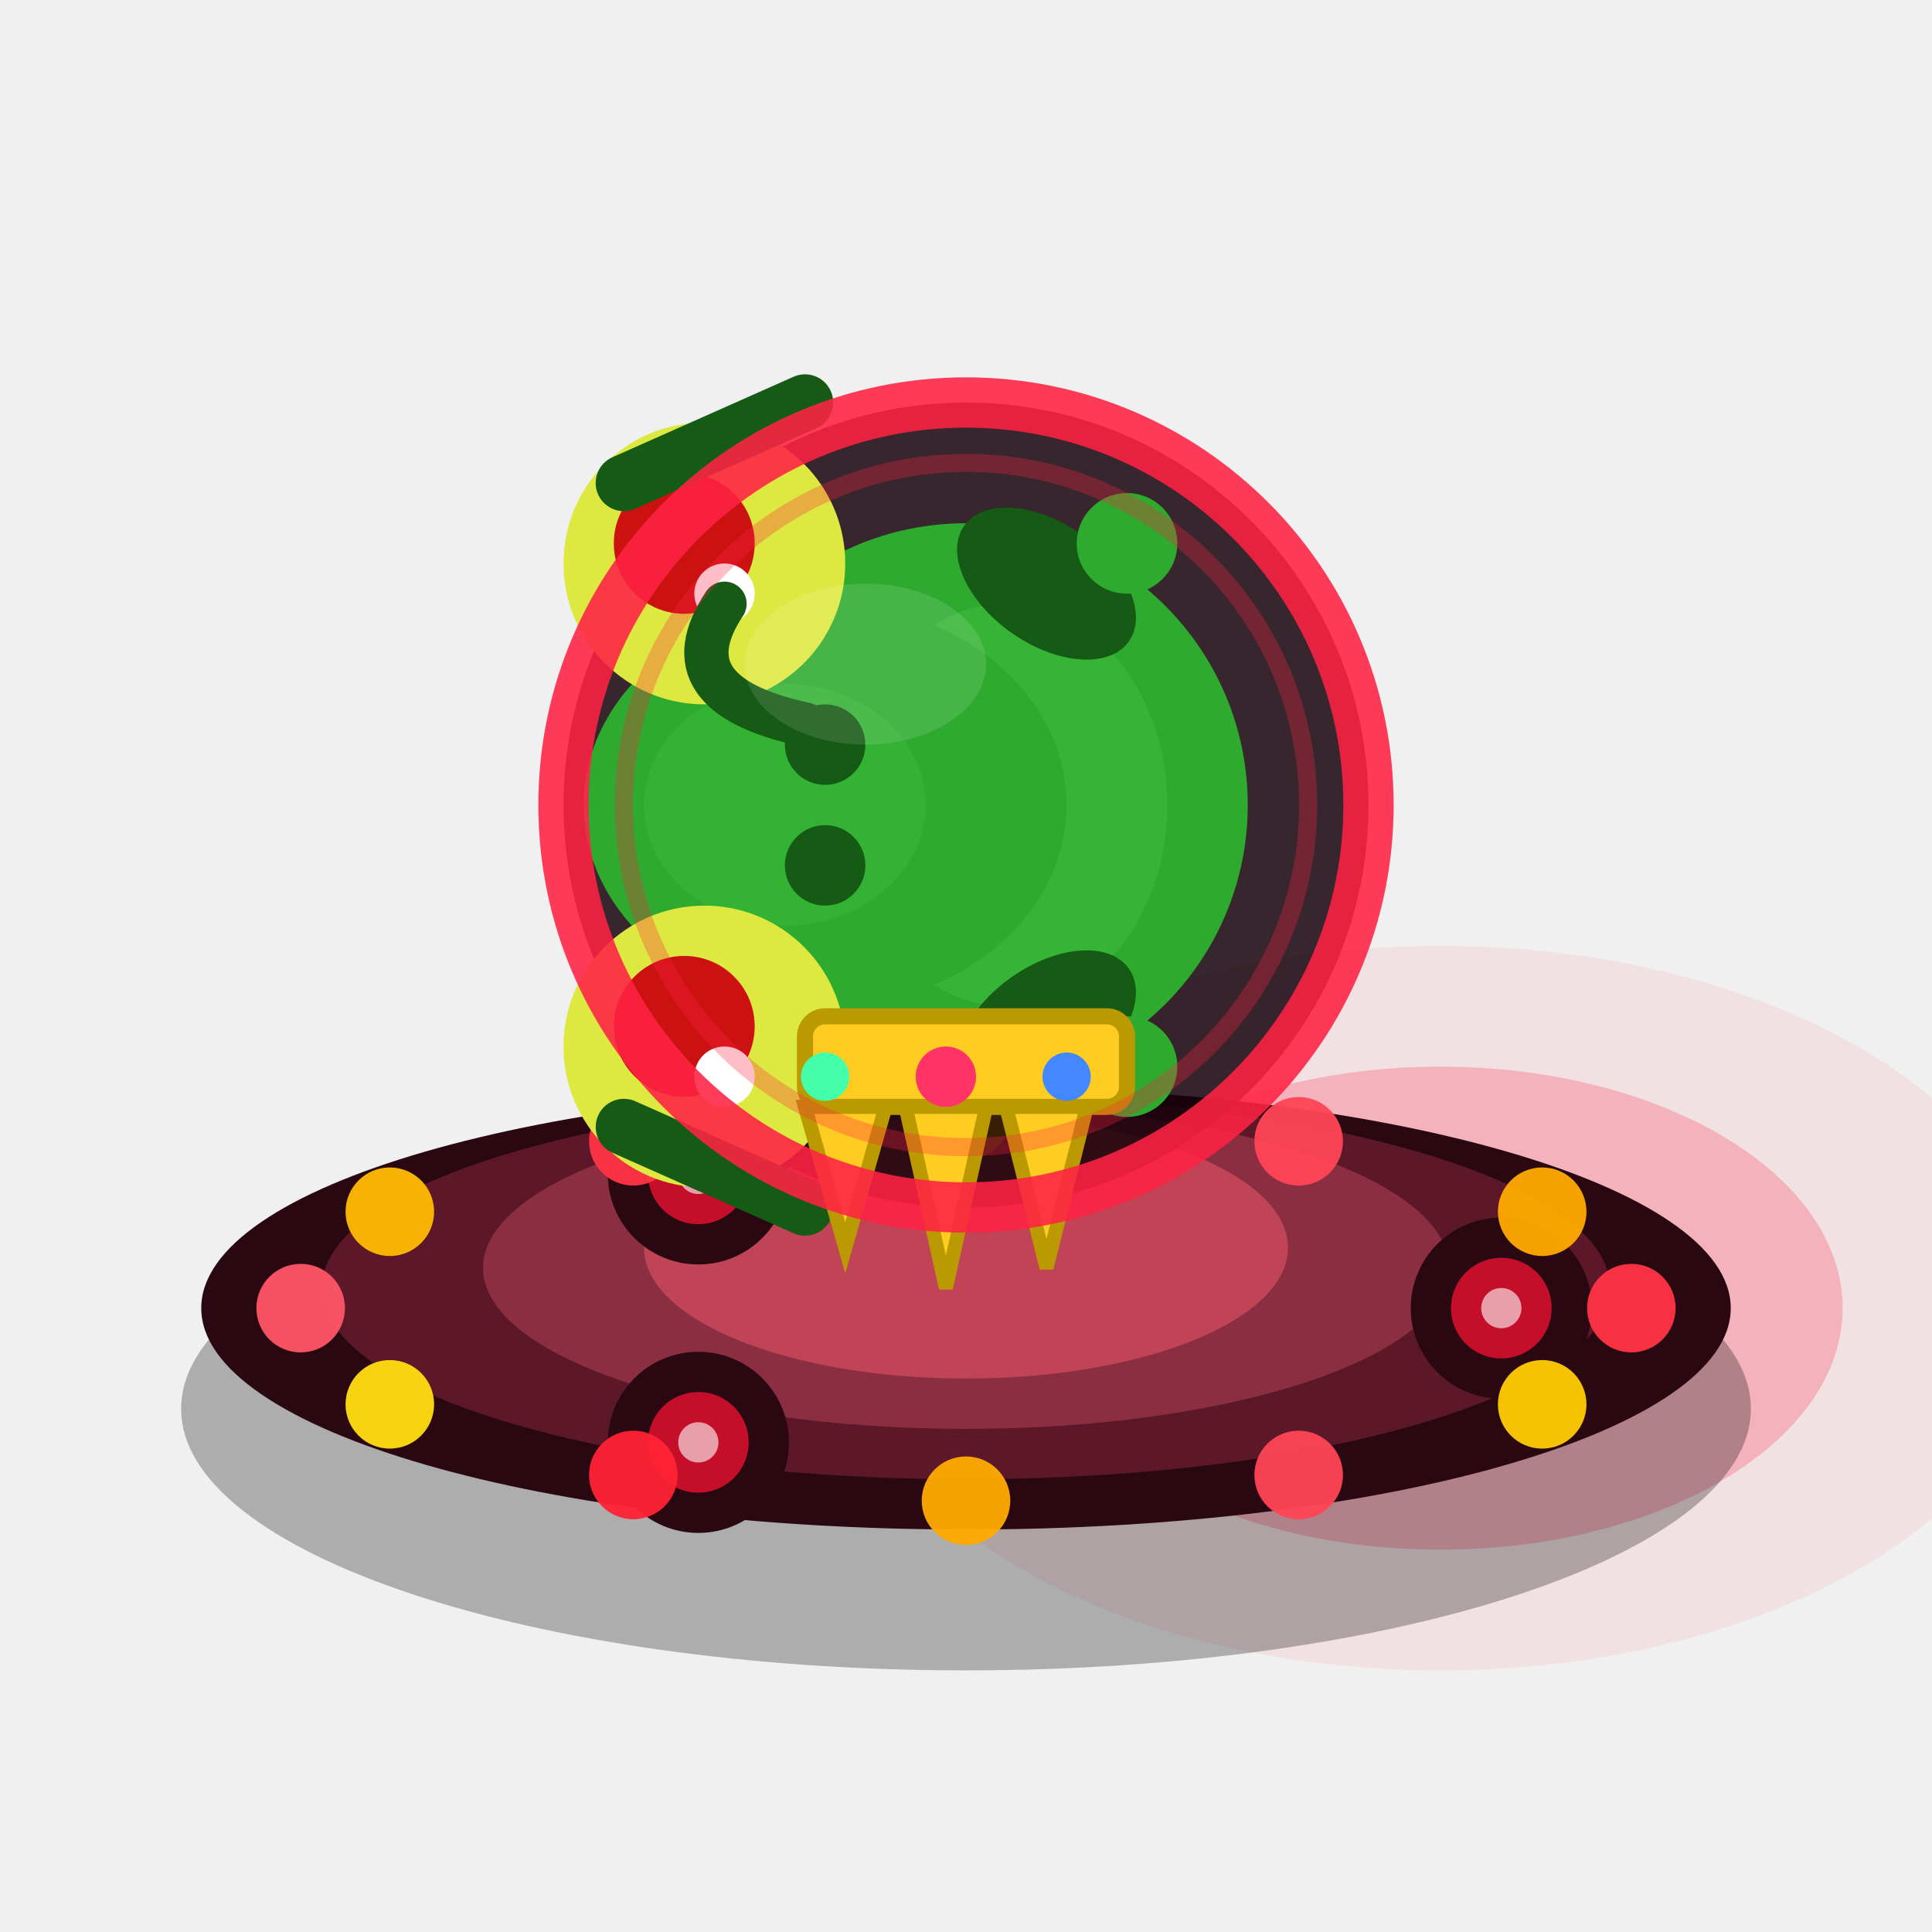
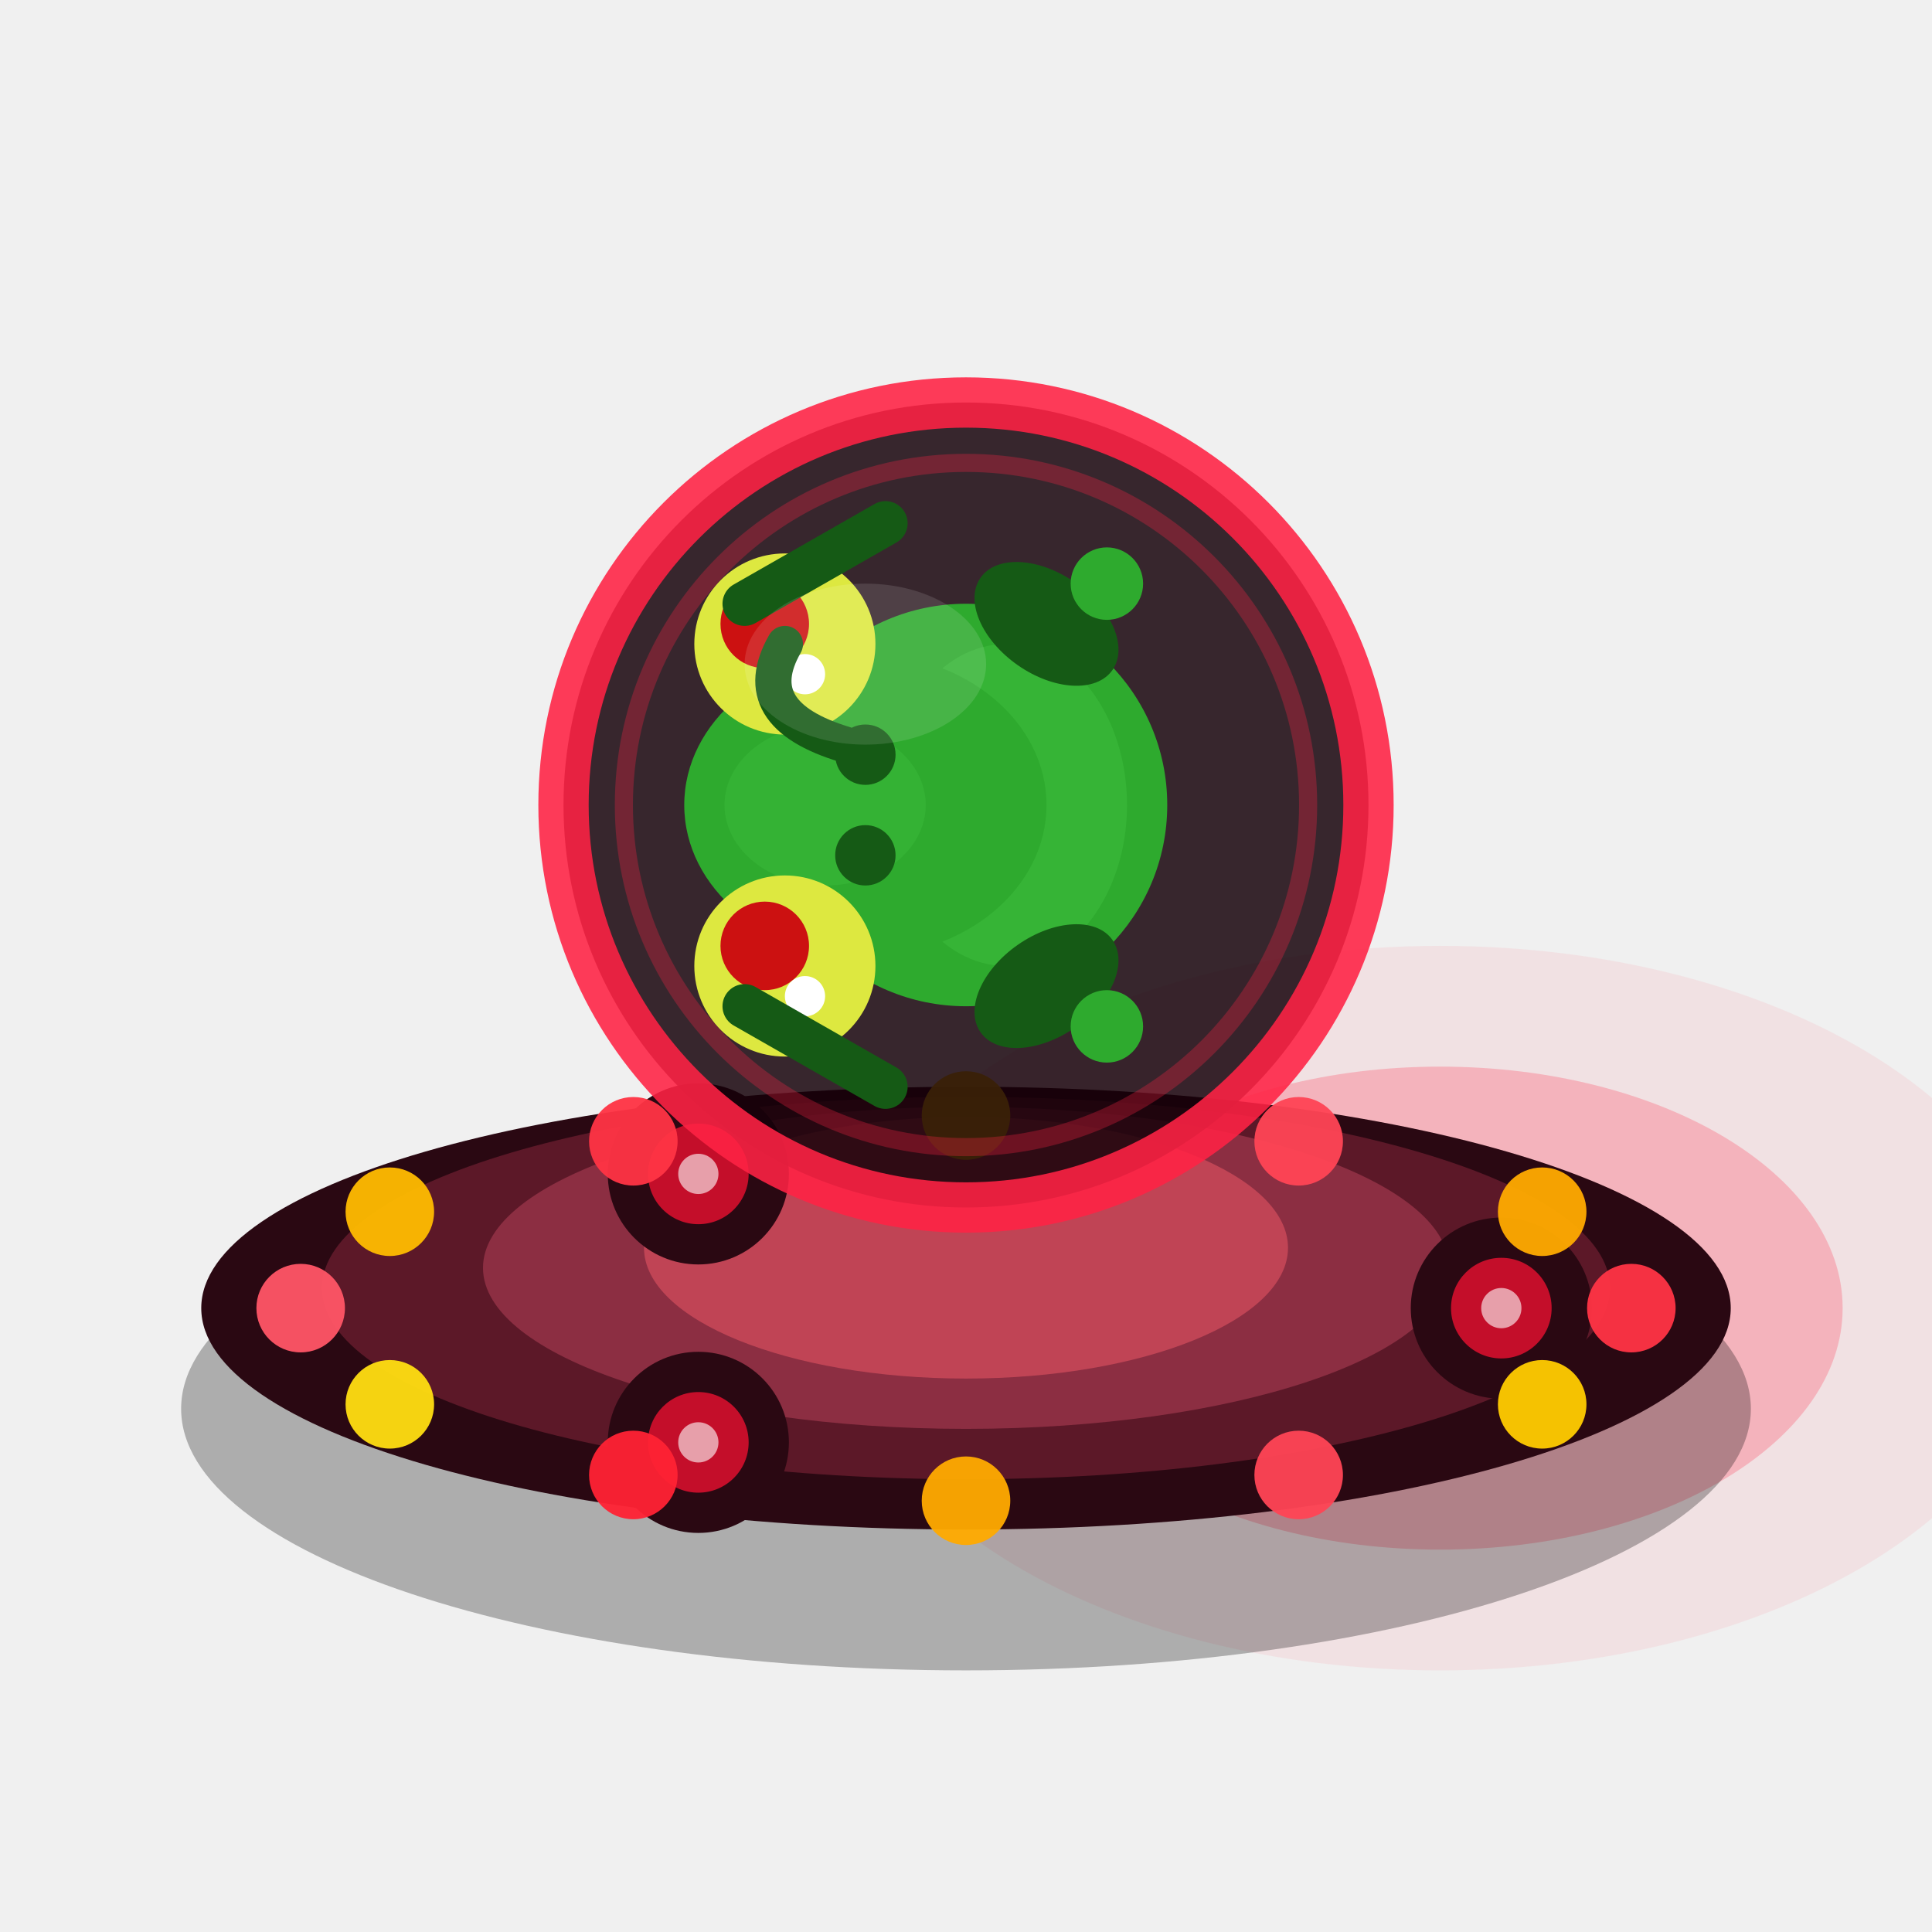
<svg xmlns="http://www.w3.org/2000/svg" viewBox="0 0 96 96" width="96" height="96">
  <ellipse cx="71.56" cy="65" rx="12" ry="7" fill="#ff1133" opacity="0.70" />
  <ellipse cx="71.56" cy="65" rx="20" ry="12" fill="#ff1133" opacity="0.22" />
  <ellipse cx="71.56" cy="65" rx="30" ry="18" fill="#ff1133" opacity="0.07" />
  <ellipse cx="48" cy="70" rx="39" ry="13" fill="black" opacity="0.28" />
  <ellipse cx="48" cy="65" rx="38" ry="11" fill="#2a0812" />
  <ellipse cx="48" cy="64" rx="32" ry="9.5" fill="#5c1828" />
  <ellipse cx="48" cy="63" rx="24" ry="8" fill="#8c2e42" />
  <ellipse cx="48" cy="62" rx="16" ry="6.5" fill="#c04455" />
  <circle cx="74.6" cy="65" r="4.5" fill="#2a0812" />
  <circle cx="74.6" cy="65" r="2.5" fill="#ff1133" opacity="0.72" />
  <circle cx="74.6" cy="65" r="1" fill="white" opacity="0.60" />
  <circle cx="34.7" cy="71.67" r="4.5" fill="#2a0812" />
  <circle cx="34.7" cy="71.67" r="2.5" fill="#ff1133" opacity="0.72" />
  <circle cx="34.7" cy="71.67" r="1" fill="white" opacity="0.60" />
  <circle cx="34.7" cy="58.33" r="4.5" fill="#2a0812" />
  <circle cx="34.7" cy="58.33" r="2.5" fill="#ff1133" opacity="0.72" />
  <circle cx="34.7" cy="58.33" r="1" fill="white" opacity="0.60" />
  <circle cx="81.06" cy="65" r="2.2" fill="#ff3344" opacity="0.95" />
  <circle cx="76.63" cy="69.78" r="2.2" fill="#ffcc00" opacity="0.95" />
  <circle cx="64.53" cy="73.29" r="2.2" fill="#ff4455" opacity="0.95" />
  <circle cx="48" cy="74.57" r="2.2" fill="#ffaa00" opacity="0.95" />
  <circle cx="31.47" cy="73.29" r="2.2" fill="#ff2233" opacity="0.95" />
  <circle cx="19.37" cy="69.78" r="2.2" fill="#ffdd11" opacity="0.95" />
  <circle cx="14.94" cy="65" r="2.2" fill="#ff5566" opacity="0.95" />
  <circle cx="19.37" cy="60.21" r="2.2" fill="#ffbb00" opacity="0.95" />
  <circle cx="31.47" cy="56.71" r="2.2" fill="#ff3344" opacity="0.95" />
  <circle cx="48" cy="55.43" r="2.2" fill="#ffcc00" opacity="0.95" />
  <circle cx="64.53" cy="56.71" r="2.2" fill="#ff4455" opacity="0.95" />
  <circle cx="76.63" cy="60.21" r="2.2" fill="#ffaa00" opacity="0.95" />
  <circle cx="48" cy="40" r="20" fill="#140008" opacity="0.84" />
  <g transform="rotate(180, 48, 40)">
-     <circle cx="48" cy="40" r="14" fill="#2eaa2e" />
-     <ellipse cx="46" cy="40" rx="8" ry="10" fill="#4acc4a" opacity="0.30" />
-     <ellipse cx="55" cy="40" rx="12" ry="10" fill="#2eaa2e" />
-     <ellipse cx="57" cy="40" rx="7" ry="6" fill="#4acc4a" opacity="0.22" />
-     <ellipse cx="44" cy="29" rx="5" ry="3" fill="#155a15" transform="rotate(-35,44,29)" />
-     <ellipse cx="44" cy="51" rx="5" ry="3" fill="#155a15" transform="rotate(35,44,51)" />
-     <circle cx="40" cy="27" r="2.5" fill="#2eaa2e" />
-     <circle cx="40" cy="53" r="2.5" fill="#2eaa2e" />
-     <circle cx="61" cy="28" r="7" fill="#dde840" />
-     <circle cx="62" cy="29" r="3.5" fill="#cc1111" />
-     <circle cx="60" cy="26.5" r="1.5" fill="white" />
-     <path d="M 56 20 L 65 24" stroke="#155a15" stroke-width="2.8" stroke-linecap="round" fill="none" />
-     <circle cx="61" cy="52" r="7" fill="#dde840" />
-     <circle cx="62" cy="53" r="3.5" fill="#cc1111" />
-     <circle cx="60" cy="50.5" r="1.5" fill="white" />
-     <path d="M 56 60 L 65 56" stroke="#155a15" stroke-width="2.8" stroke-linecap="round" fill="none" />
-     <circle cx="55" cy="37" r="2" fill="#155a15" />
-     <circle cx="55" cy="43" r="2" fill="#155a15" />
-     <path d="M 56 44 Q 63 45.5 60 50" stroke="#155a15" stroke-width="2.2" fill="none" stroke-linecap="round" />
-     <rect x="40" y="25" width="16" height="4.5" rx="1" fill="#ffcc22" stroke="#bb9900" stroke-width="0.8" />
-     <polygon points="42,25 44,17 46,25" fill="#ffcc22" stroke="#bb9900" stroke-width="0.7" />
-     <polygon points="47,25 49,16 51,25" fill="#ffcc22" stroke="#bb9900" stroke-width="0.7" />
-     <polygon points="52,25 54,18 56,25" fill="#ffcc22" stroke="#bb9900" stroke-width="0.7" />
-     <circle cx="49" cy="26.5" r="1.5" fill="#ff3366" />
-     <circle cx="43" cy="26.5" r="1.2" fill="#4488ff" />
-     <circle cx="55" cy="26.5" r="1.2" fill="#44ffaa" />
+     <circle cx="48" cy="40" r="10" fill="#2eaa2e" />
+     <ellipse cx="46" cy="40" rx="6" ry="8" fill="#4acc4a" opacity="0.30" />
+     <ellipse cx="53" cy="40" rx="9" ry="7.5" fill="#2eaa2e" />
+     <ellipse cx="55" cy="40" rx="5" ry="4" fill="#4acc4a" opacity="0.22" />
+     <ellipse cx="44" cy="31" rx="4" ry="2.5" fill="#155a15" transform="rotate(-35,44,31)" />
+     <ellipse cx="44" cy="49" rx="4" ry="2.5" fill="#155a15" transform="rotate(35,44,49)" />
+     <circle cx="41" cy="29" r="1.8" fill="#2eaa2e" />
+     <circle cx="41" cy="51" r="1.8" fill="#2eaa2e" />
+     <circle cx="57" cy="32" r="4.5" fill="#dde840" />
+     <circle cx="58" cy="33" r="2.2" fill="#cc1111" />
+     <circle cx="56" cy="30.5" r="1" fill="white" />
+     <path d="M 52 26 L 59 30" stroke="#155a15" stroke-width="2.2" stroke-linecap="round" fill="none" />
+     <circle cx="57" cy="48" r="4.5" fill="#dde840" />
+     <circle cx="58" cy="49" r="2.2" fill="#cc1111" />
+     <circle cx="56" cy="46.5" r="1" fill="white" />
+     <path d="M 52 54 L 59 50" stroke="#155a15" stroke-width="2.2" stroke-linecap="round" fill="none" />
+     <circle cx="53" cy="37.5" r="1.5" fill="#155a15" />
+     <circle cx="53" cy="42.5" r="1.5" fill="#155a15" />
+     <path d="M 54 43 Q 59 44.5 57 48" stroke="#155a15" stroke-width="1.8" fill="none" stroke-linecap="round" />
  </g>
  <circle cx="48" cy="40" r="20" fill="none" stroke="#ff2244" stroke-width="2.5" opacity="0.88" />
  <circle cx="48" cy="40" r="17" fill="none" stroke="#ff2244" stroke-width="0.9" opacity="0.30" />
  <ellipse cx="43" cy="33" rx="6" ry="4" fill="white" opacity="0.12" />
</svg>
